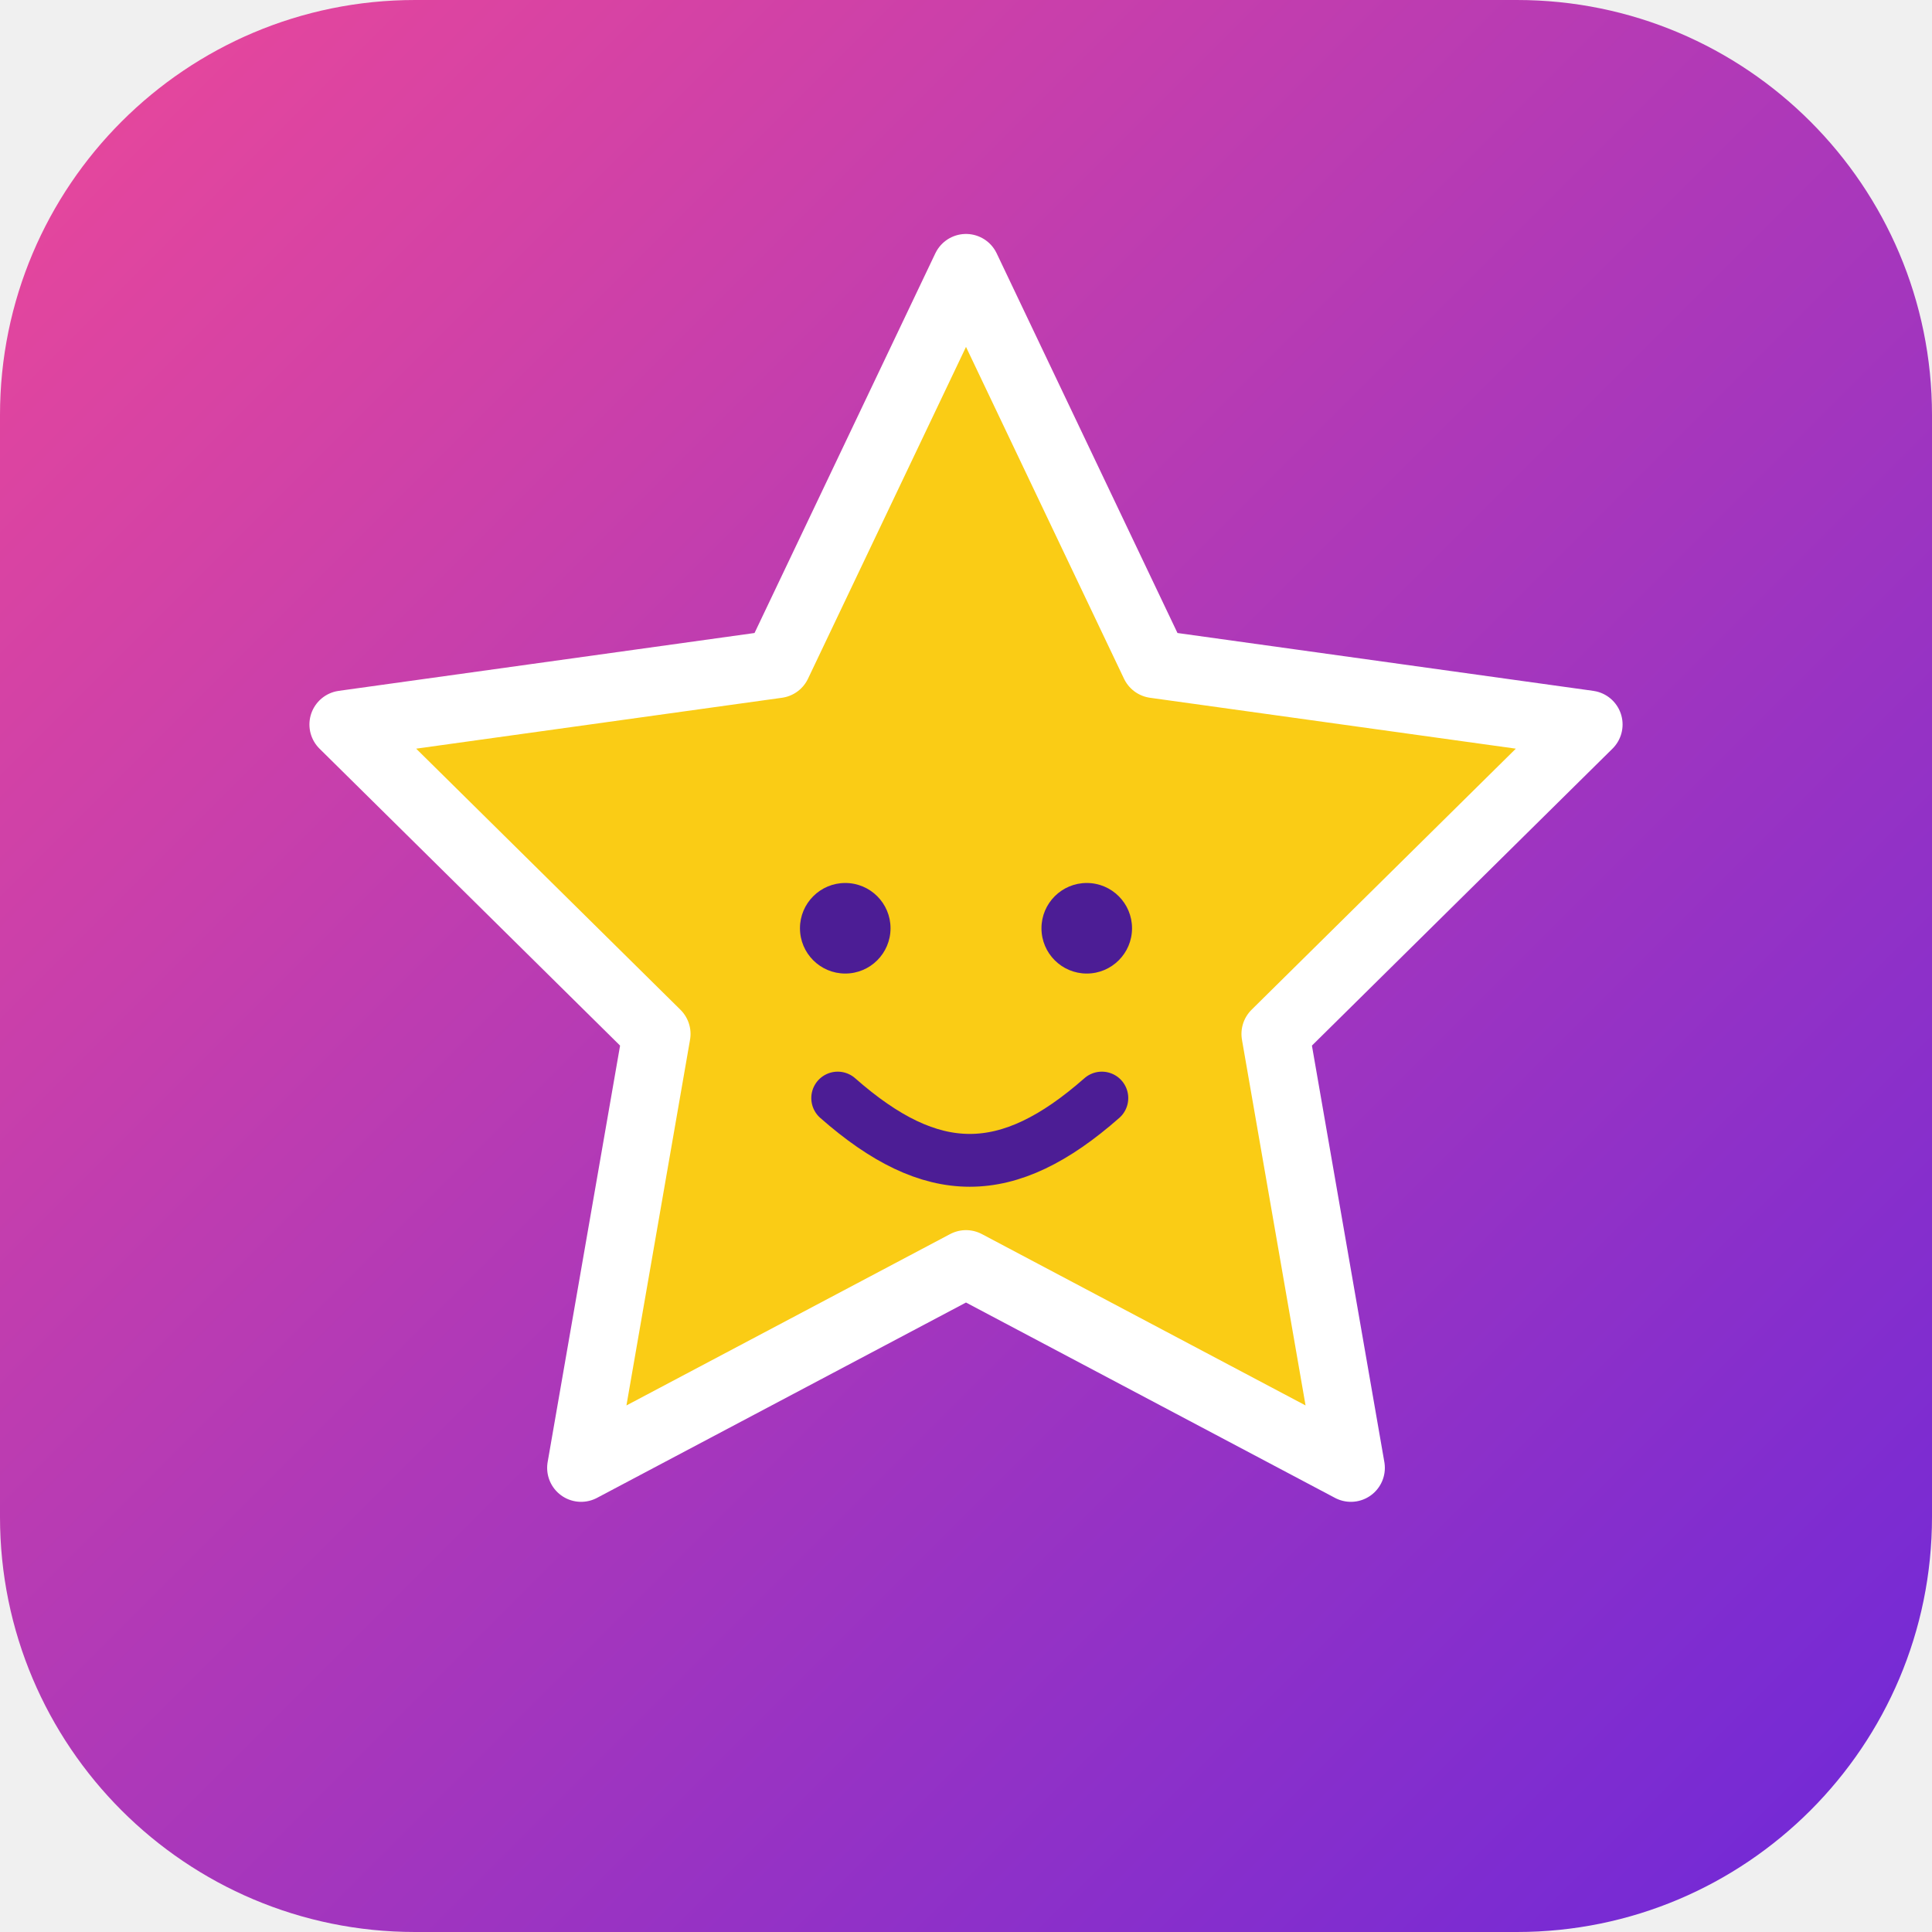
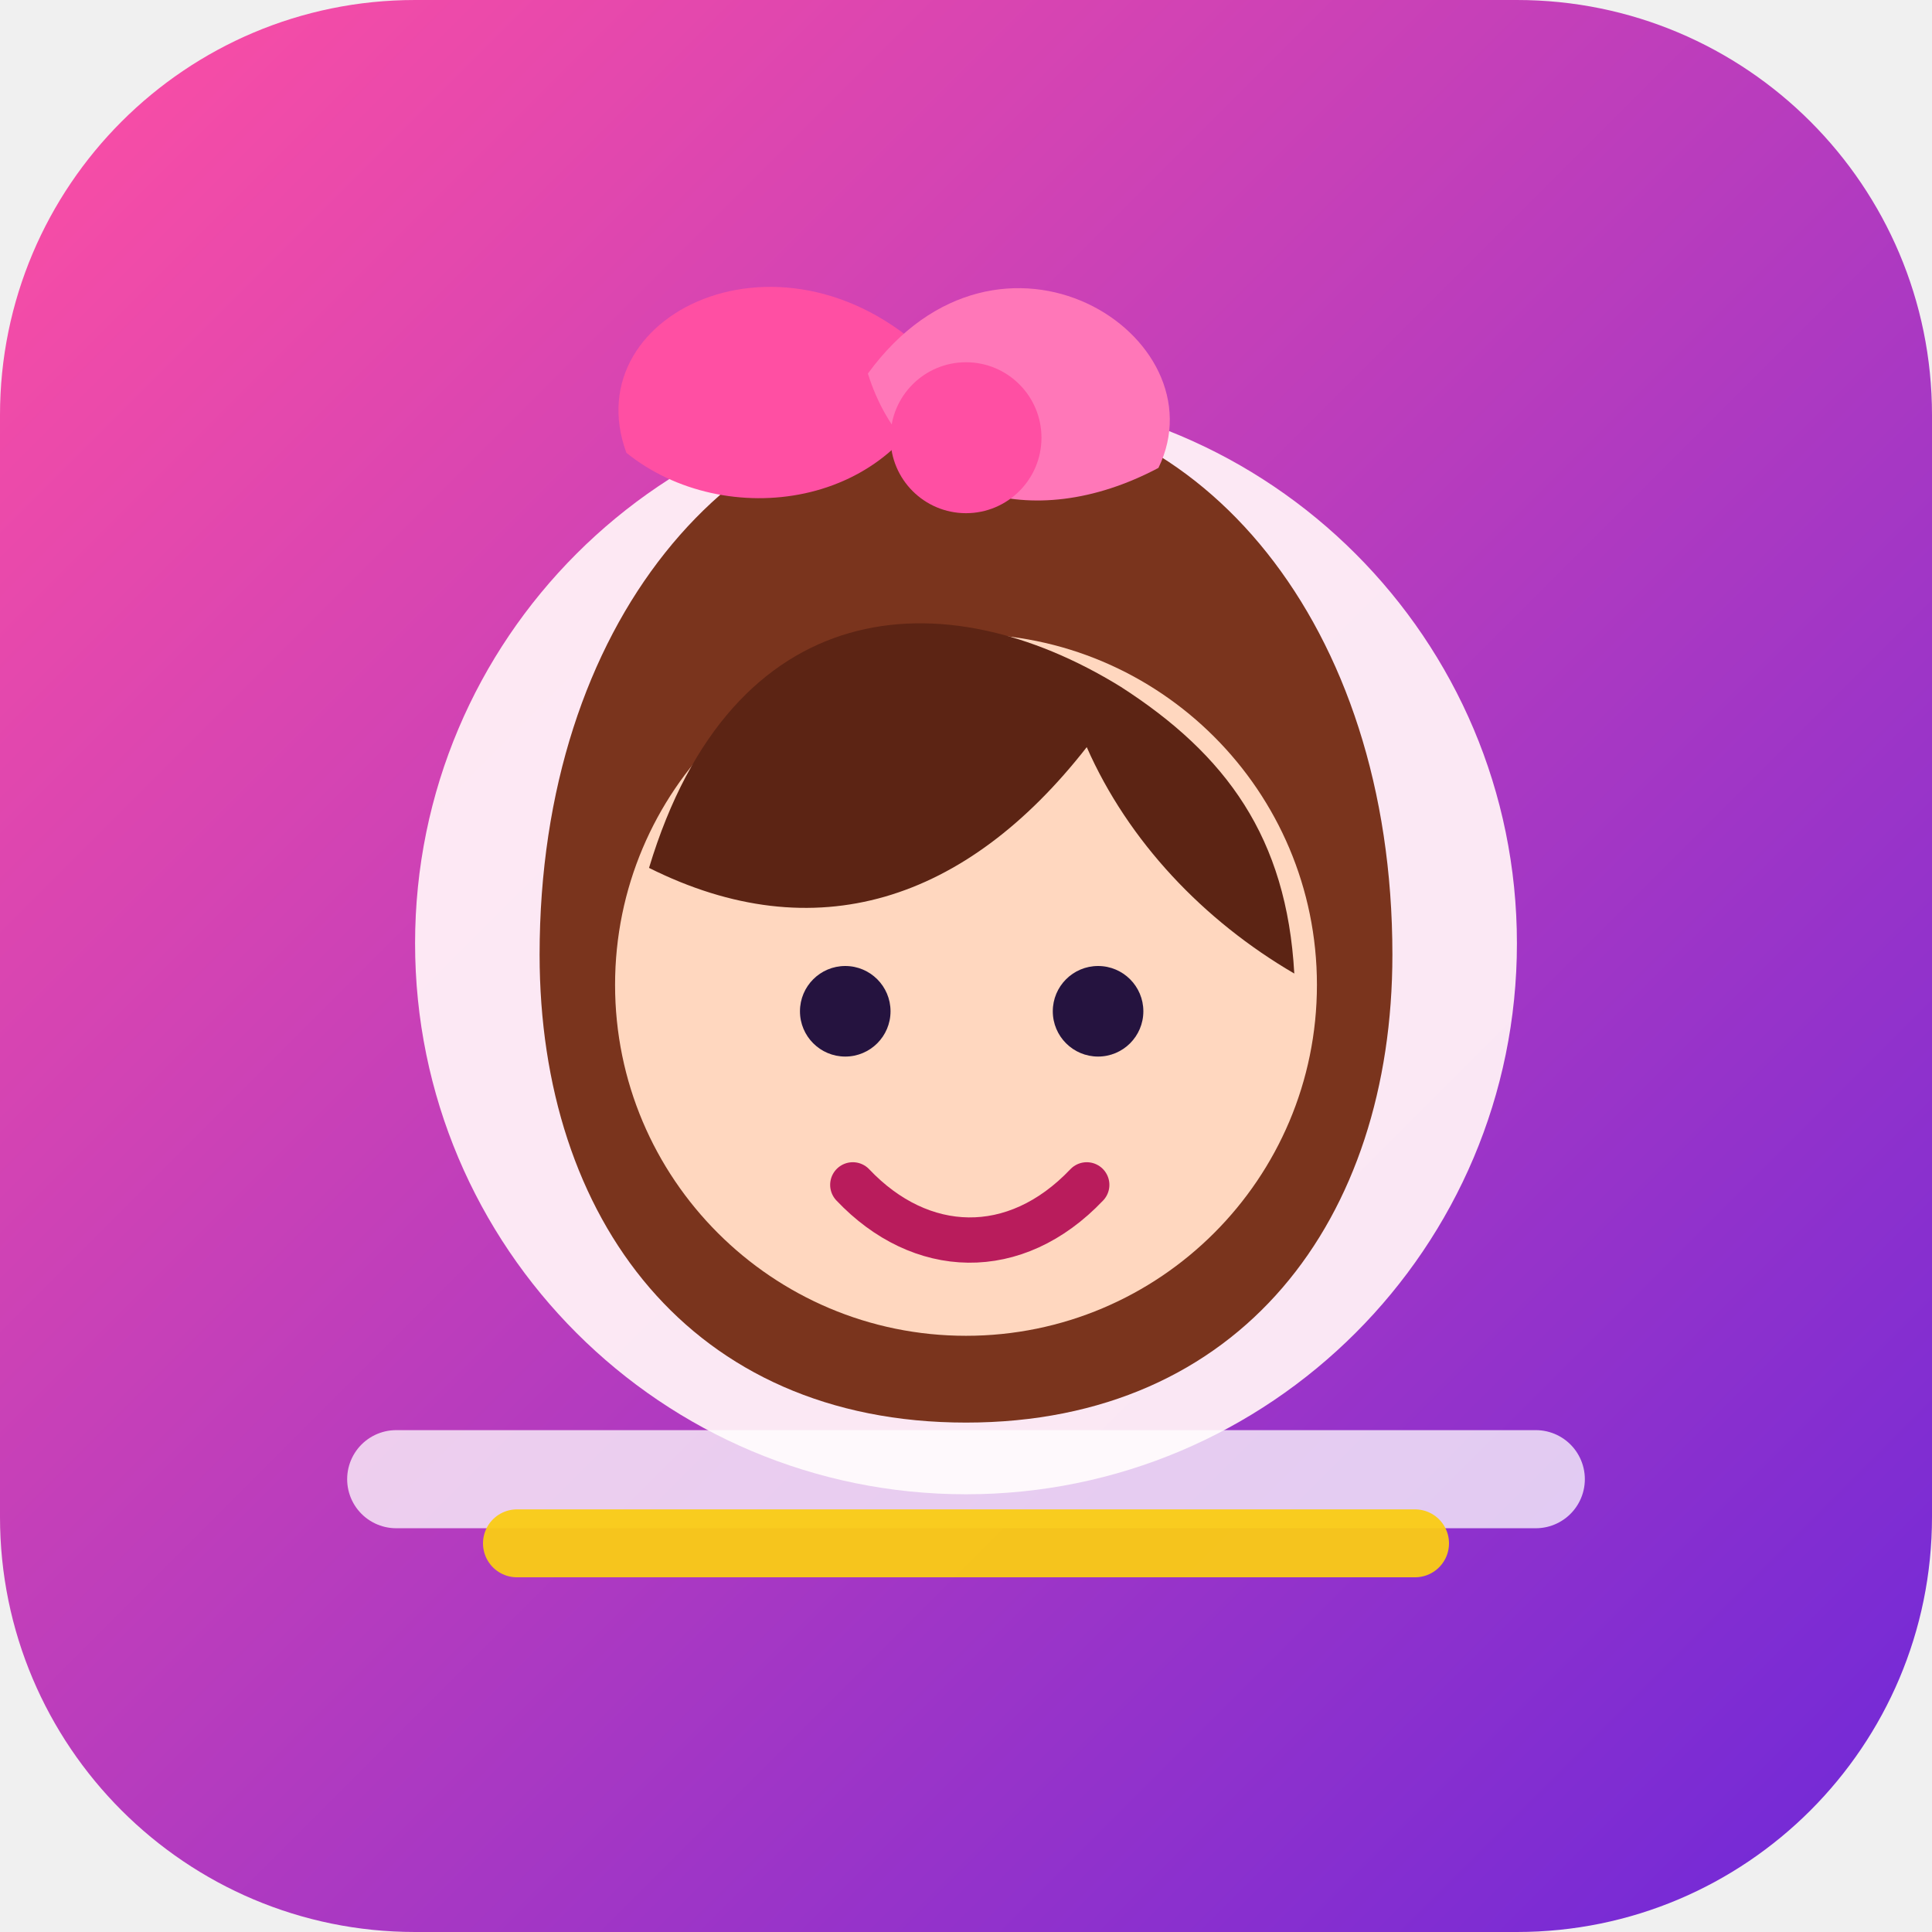
<svg xmlns="http://www.w3.org/2000/svg" viewBox="0 0 512 512">
  <defs>
-     <linearGradient id="g" x1="0" y1="0" x2="1" y2="1">
-       <stop offset="0" stop-color="#ec4899" />
+     <linearGradient id="g" x1="0" x2="1" y1="0" y2="1">
+       <stop stop-color="#ff4fa3" />
      <stop offset="1" stop-color="#6d28d9" />
    </linearGradient>
  </defs>
  <rect width="512" height="512" rx="110" fill="url(#g)" />
-   <path d="M256 71l50 105 115 16-83 82 20 115-102-54-102 54 20-115-83-82 115-16z" fill="#facc15" stroke="#fff" stroke-width="18" stroke-linejoin="round" />
-   <circle cx="224" cy="246" r="12" fill="#4c1d95" />
-   <circle cx="288" cy="246" r="12" fill="#4c1d95" />
-   <path d="M222 291c25 22 45 22 70 0" fill="none" stroke="#4c1d95" stroke-width="14" stroke-linecap="round" />
+   <circle cx="256" cy="250" r="146" fill="#fff0f7" opacity=".95" />
+   <path d="M143 253c0-88 51-147 113-147s113 59 113 147c0 70-40 124-113 124s-113-54-113-124z" fill="#7a341d" />
+   <circle cx="256" cy="261" r="93" fill="#ffd7bf" />
+   <path d="M172 230c22-73 78-77 125-48 28 18 44 40 46 76-24-14-44-35-55-60-32 41-72 54-116 32z" fill="#5c2414" />
+   <circle cx="224" cy="268" r="12" fill="#25133f" />
+   <circle cx="291" cy="268" r="12" fill="#25133f" />
+   <path d="M226 314c18 19 43 20 62 0" fill="none" stroke="#b91c5c" stroke-width="12" stroke-linecap="round" />
+   <path d="M166 120c-14-38 45-65 84-22-12 37-58 43-84 22z" fill="#ff4fa3" />
+   <path d="M230 99c35-48 94-10 77 25-34 18-67 7-77-25z" fill="#ff77b8" />
+   <circle cx="256" cy="116" r="20" fill="#ff4fa3" />
+   <path d="M105 392h302" stroke="#fff" stroke-width="26" stroke-linecap="round" opacity=".75" />
+   <path d="M137 409h238" stroke="#facc15" stroke-width="18" stroke-linecap="round" opacity=".95" />
</svg>
